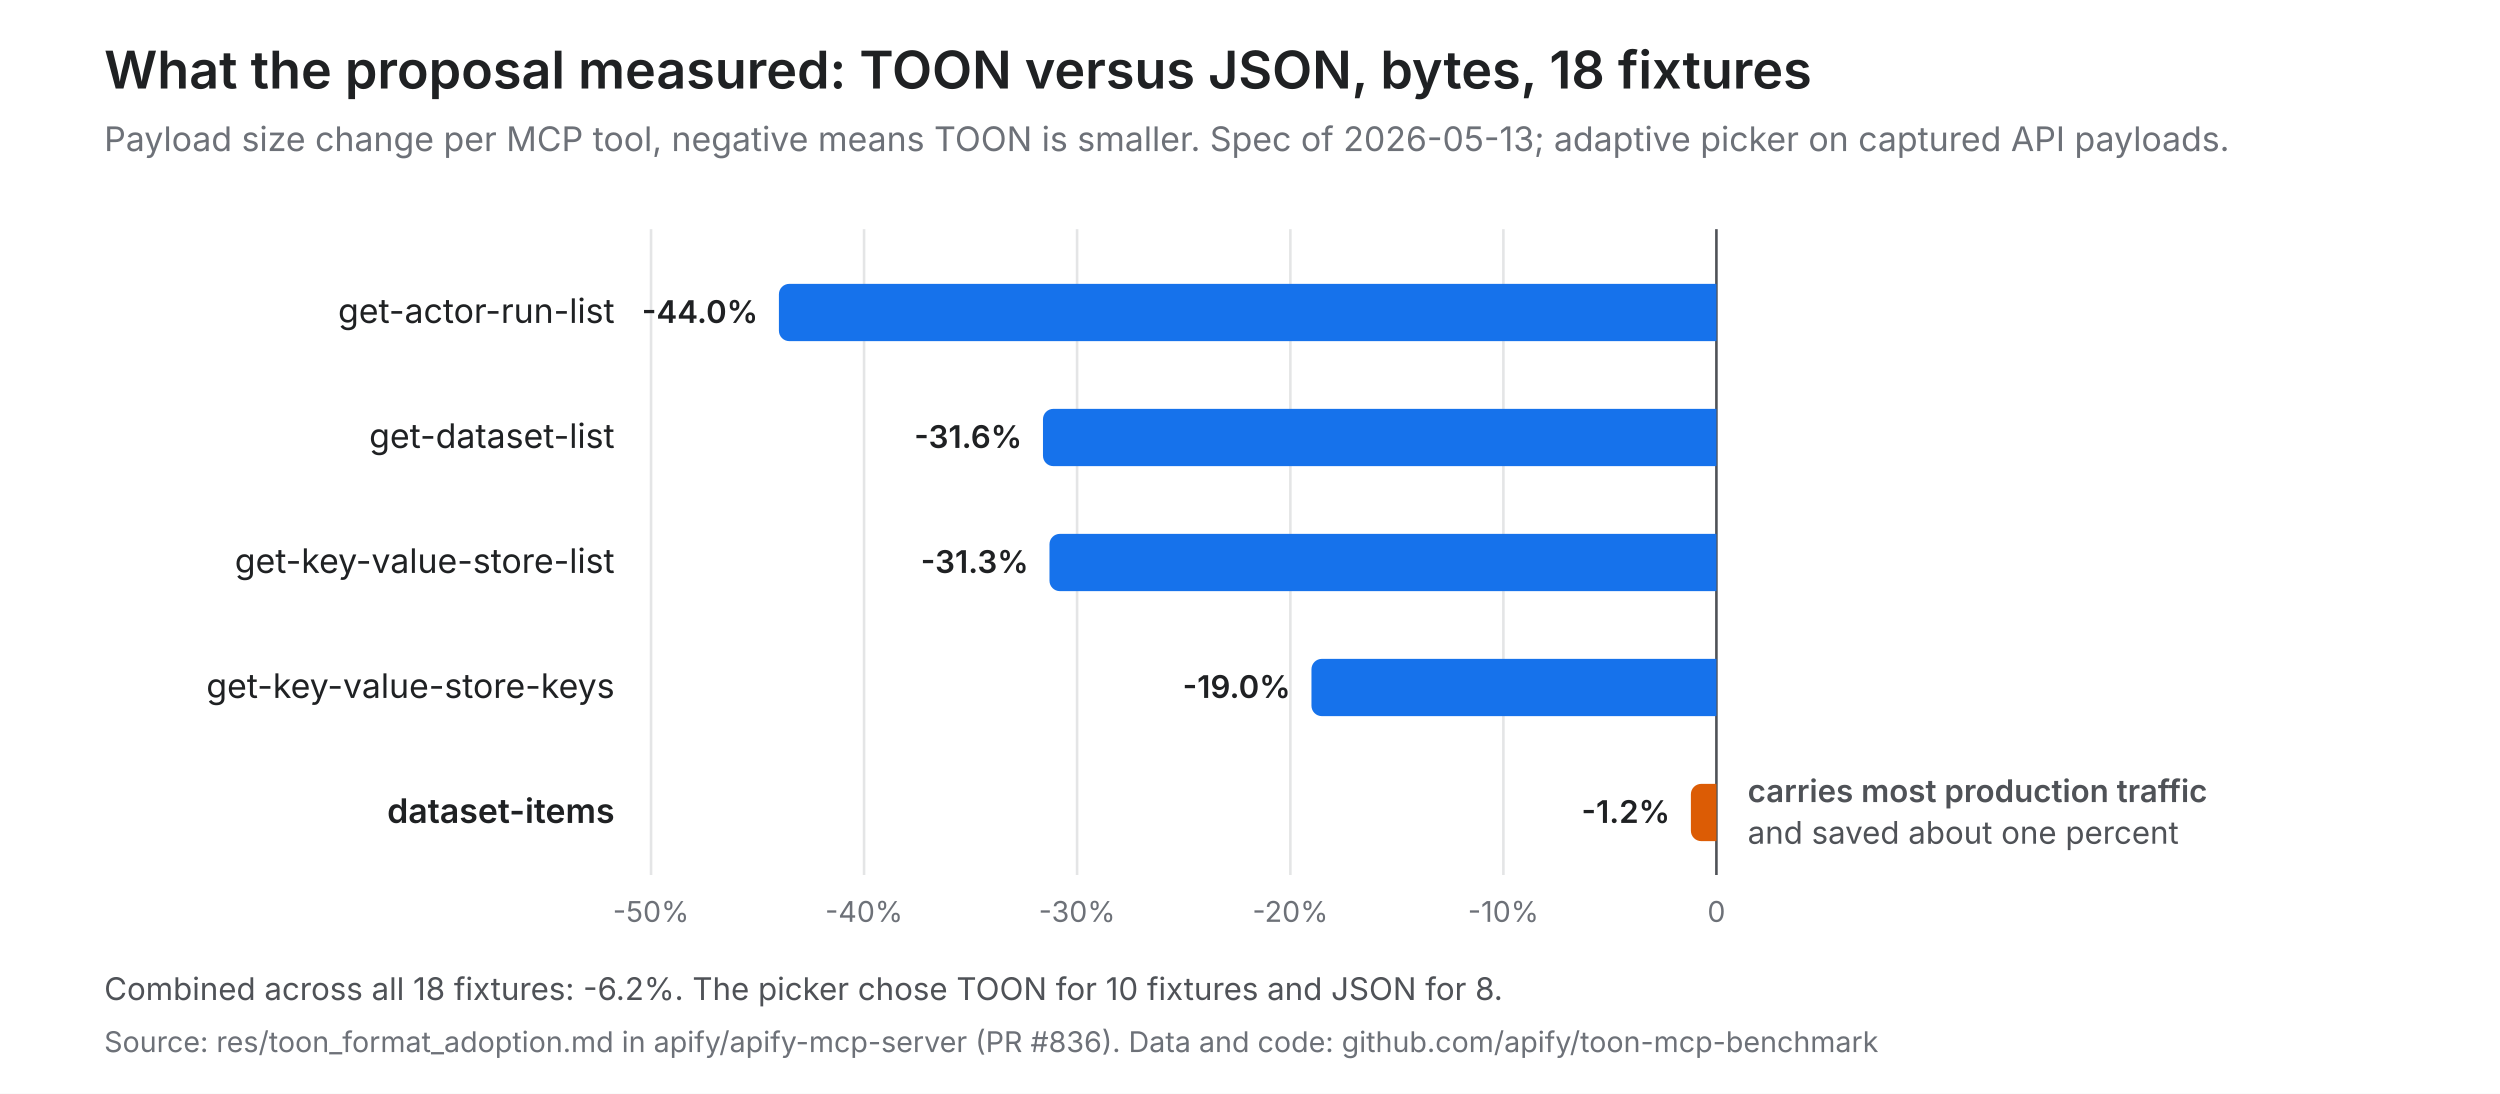
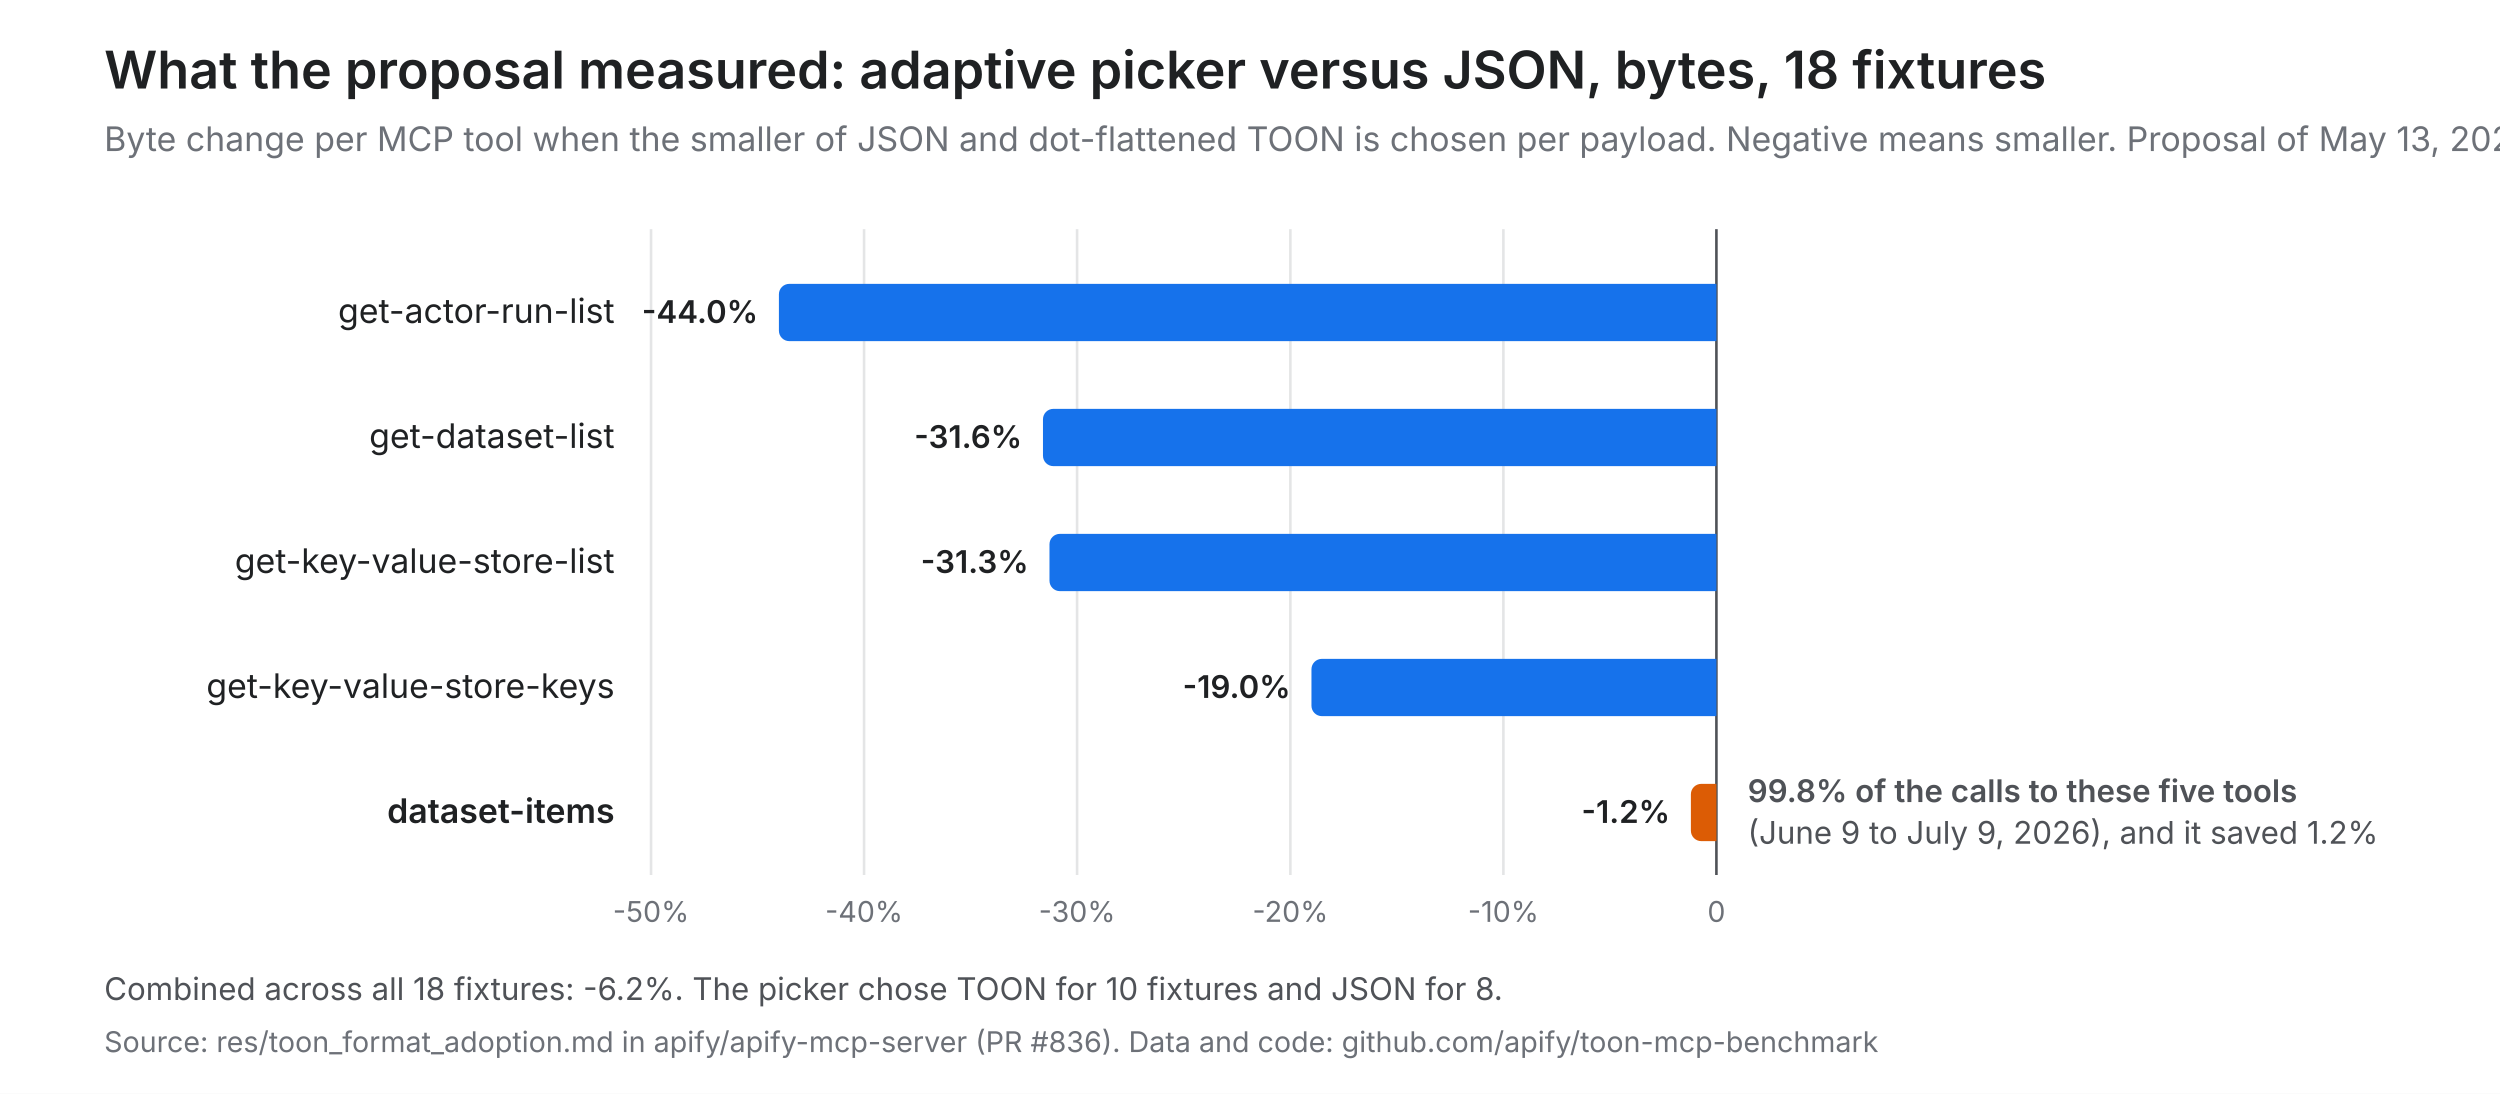
<svg xmlns="http://www.w3.org/2000/svg" width="960" height="420" viewBox="0 0 960 420" font-family="Inter, 'SF Pro Text', -apple-system, BlinkMacSystemFont, 'Segoe UI', Helvetica, Arial, sans-serif">
  <rect width="960" height="420" fill="#FFFFFF" />
-   <text x="40.0" y="34.0" font-size="20" fill="#1F2123" text-anchor="start" font-weight="600">What the proposal measured: TOON versus JSON, bytes, 18 fixtures</text>
-   <text x="40.0" y="58.0" font-size="13" fill="#6D7178" text-anchor="start" font-weight="400">Payload size change per MCP tool, negative means TOON is smaller. Spec of 2026-05-13; adaptive picker on captured API payloads.</text>
+   <text x="40.0" y="34.0" font-size="20" fill="#1F2123" text-anchor="start" font-weight="600">What the proposal measured: adaptive picker versus JSON, bytes, 18 fixtures</text>
+   <text x="40.0" y="58.0" font-size="13" fill="#6D7178" text-anchor="start" font-weight="400">Byte change per MCP tool when the smaller of JSON and dot-flattened TOON is chosen per payload. Negative means smaller. Proposal of May 13, 2026.</text>
  <line x1="250.0" y1="88" x2="250.0" y2="336" stroke="#E4E5E6" stroke-width="1" />
  <text x="250.0" y="354.0" font-size="11" fill="#6D7178" text-anchor="middle" font-weight="400">-50%</text>
  <line x1="331.8" y1="88" x2="331.8" y2="336" stroke="#E4E5E6" stroke-width="1" />
  <text x="331.8" y="354.0" font-size="11" fill="#6D7178" text-anchor="middle" font-weight="400">-40%</text>
  <line x1="413.6" y1="88" x2="413.6" y2="336" stroke="#E4E5E6" stroke-width="1" />
  <text x="413.6" y="354.0" font-size="11" fill="#6D7178" text-anchor="middle" font-weight="400">-30%</text>
  <line x1="495.5" y1="88" x2="495.5" y2="336" stroke="#E4E5E6" stroke-width="1" />
  <text x="495.5" y="354.0" font-size="11" fill="#6D7178" text-anchor="middle" font-weight="400">-20%</text>
  <line x1="577.3" y1="88" x2="577.3" y2="336" stroke="#E4E5E6" stroke-width="1" />
  <text x="577.3" y="354.0" font-size="11" fill="#6D7178" text-anchor="middle" font-weight="400">-10%</text>
  <line x1="659.1" y1="88" x2="659.1" y2="336" stroke="#4F5257" stroke-width="1" />
  <text x="659.1" y="354.0" font-size="11" fill="#6D7178" text-anchor="middle" font-weight="400">0</text>
  <path d="M659.1,109.0 H303.1 a4,4 0 0 0 -4,4 V127.0 a4,4 0 0 0 4,4 H659.1 Z" fill="#1672EB" />
  <text x="236.0" y="124.0" font-size="13" fill="#1F2123" text-anchor="end" font-weight="400">get-actor-run-list</text>
  <text x="291.1" y="124.0" font-size="12" fill="#1F2123" text-anchor="end" font-weight="600">-44.0%</text>
  <path d="M659.1,157.0 H404.5 a4,4 0 0 0 -4,4 V175.0 a4,4 0 0 0 4,4 H659.1 Z" fill="#1672EB" />
  <text x="236.0" y="172.0" font-size="13" fill="#1F2123" text-anchor="end" font-weight="400">get-dataset-list</text>
  <text x="392.5" y="172.0" font-size="12" fill="#1F2123" text-anchor="end" font-weight="600">-31.6%</text>
  <path d="M659.1,205.0 H407.0 a4,4 0 0 0 -4,4 V223.0 a4,4 0 0 0 4,4 H659.1 Z" fill="#1672EB" />
  <text x="236.0" y="220.0" font-size="13" fill="#1F2123" text-anchor="end" font-weight="400">get-key-value-store-list</text>
  <text x="395.0" y="220.0" font-size="12" fill="#1F2123" text-anchor="end" font-weight="600">-31.3%</text>
  <path d="M659.1,253.0 H507.6 a4,4 0 0 0 -4,4 V271.0 a4,4 0 0 0 4,4 H659.1 Z" fill="#1672EB" />
  <text x="236.0" y="268.0" font-size="13" fill="#1F2123" text-anchor="end" font-weight="400">get-key-value-store-keys</text>
  <text x="495.6" y="268.0" font-size="12" fill="#1F2123" text-anchor="end" font-weight="600">-19.0%</text>
  <path d="M659.1,301.0 H653.3 a4,4 0 0 0 -4,4 V319.0 a4,4 0 0 0 4,4 H659.1 Z" fill="#DC5C05" />
  <text x="236.0" y="316.0" font-size="13" fill="#1F2123" text-anchor="end" font-weight="600">dataset-items</text>
  <text x="641.3" y="316.0" font-size="12" fill="#1F2123" text-anchor="end" font-weight="600">-1.2%</text>
-   <text x="671.1" y="308.0" font-size="12" fill="#4F5257" text-anchor="start" font-weight="600">carries most production traffic</text>
-   <text x="671.1" y="324.0" font-size="12" fill="#4F5257" text-anchor="start" font-weight="400">and saved about one percent</text>
+   <text x="671.1" y="308.0" font-size="12" fill="#4F5257" text-anchor="start" font-weight="600">99.8% of the calls to these five tools</text>
+   <text x="671.1" y="324.0" font-size="12" fill="#4F5257" text-anchor="start" font-weight="400">(June 9 to July 9, 2026), and it saved 1.2%</text>
  <text x="40.0" y="384.0" font-size="12" fill="#4F5257" text-anchor="start" font-weight="400">Combined across all 18 fixtures: -6.2%. The picker chose TOON for 10 fixtures and JSON for 8.</text>
  <text x="40.0" y="404.0" font-size="11" fill="#6D7178" text-anchor="start" font-weight="400">Source: res/toon_format_adoption.md in apify/apify-mcp-server (PR #836). Data and code: github.com/apify/toon-mcp-benchmark</text>
</svg>
